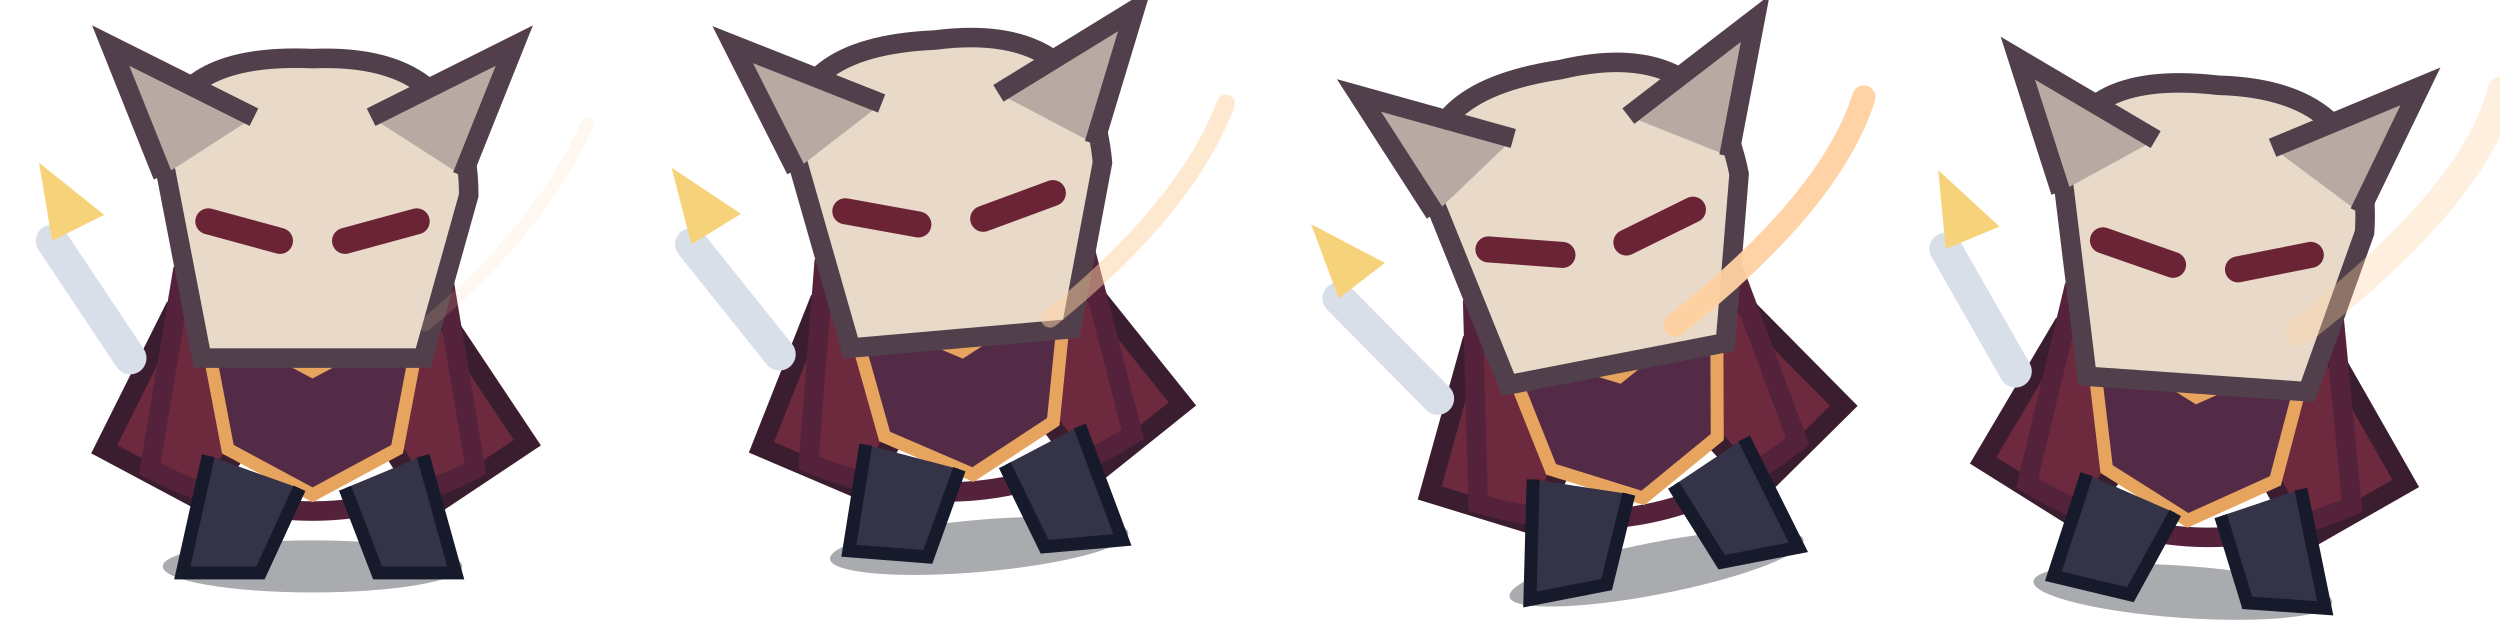
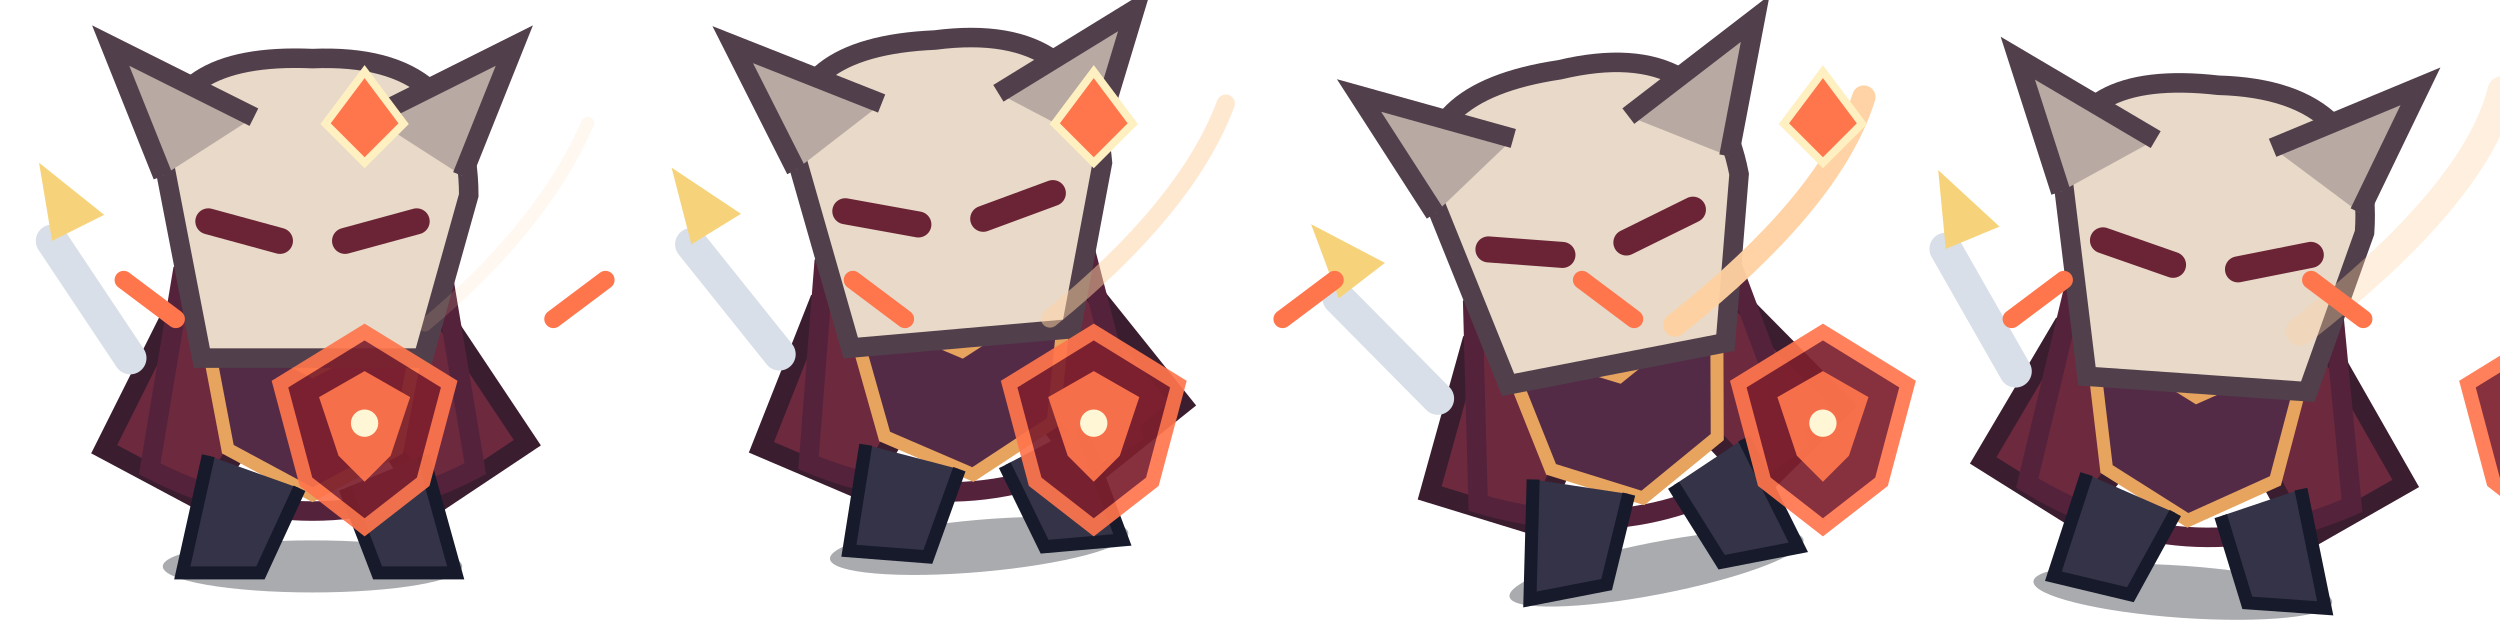
<svg xmlns="http://www.w3.org/2000/svg" viewBox="0 0 384 96">
  <g transform="translate(0,0)">
    <g transform="translate(0,0) rotate(0 48 48)">
      <ellipse cx="48" cy="87" rx="23" ry="4" fill="#080d19" opacity=".35" />
      <path d="M27 47 16 69 31 77 43 60M67 47 81 68 66 78 54 59" fill="#6d293d" stroke="#3b1d30" stroke-width="3" />
      <path d="M28 42Q48 32 68 42L73 72Q48 85 23 72Z" fill="url(#r)" stroke="#55223b" stroke-width="3" />
      <path d="M31 48 48 57 65 48 61 69 48 76 35 69Z" fill="#542b47" stroke="#e6a45f" stroke-width="2" />
      <path d="M25 24Q25 8 48 9Q72 8 72 30L65 55 31 55Z" fill="#e8d9c9" stroke="#51404b" stroke-width="3" />
      <path d="M25 27 17 7 39 18M71 27 79 7 57 18" fill="#b8a9a2" stroke="#51404b" stroke-width="3" />
      <path d="M32 34l11 3m21-3-11 3" stroke="#6b2435" stroke-width="4" stroke-linecap="round" />
      <path d="M20 55 8 37" stroke="#d8dfe8" stroke-width="5" stroke-linecap="round" />
      <path d="M8 37 6 25 16 33Z" fill="#f6d37b" />
      <path d="M32 70 28 88 40 88 46 75M53 75 58 88 70 88 65 70" fill="#343347" stroke="#161a2b" stroke-width="2" />
    </g>
    <path d="M65.28 49.92q18 -15 25 -31" fill="none" stroke="#ffd1a1" stroke-width="2" stroke-linecap="round" opacity="0.15" />
  </g>
  <g transform="translate(96,-1)">
    <g transform="translate(3,-2) rotate(-5 48 48)">
      <ellipse cx="48" cy="87" rx="23" ry="4" fill="#080d19" opacity=".35" />
      <path d="M27 47 16 69 31 77 43 60M67 47 81 68 66 78 54 59" fill="#6d293d" stroke="#3b1d30" stroke-width="3" />
      <path d="M28 42Q48 32 68 42L73 72Q48 85 23 72Z" fill="url(#r)" stroke="#55223b" stroke-width="3" />
      <path d="M31 48 48 57 65 48 61 69 48 76 35 69Z" fill="#542b47" stroke="#e6a45f" stroke-width="2" />
      <path d="M25 24Q25 8 48 9Q72 8 72 30L65 55 31 55Z" fill="#e8d9c9" stroke="#51404b" stroke-width="3" />
      <path d="M25 27 17 7 39 18M71 27 79 7 57 18" fill="#b8a9a2" stroke="#51404b" stroke-width="3" />
      <path d="M32 34l11 3m21-3-11 3" stroke="#6b2435" stroke-width="4" stroke-linecap="round" />
      <path d="M20 55 8 37" stroke="#d8dfe8" stroke-width="5" stroke-linecap="round" />
      <path d="M8 37 6 25 16 33Z" fill="#f6d37b" />
      <path d="M32 70 28 86 40 88 46 75M53 75 58 88 70 88 65 70" fill="#343347" stroke="#161a2b" stroke-width="2" />
    </g>
    <path d="M65.28 49.92q21 -17 27 -33" fill="none" stroke="#ffd1a1" stroke-width="2.8" stroke-linecap="round" opacity="0.5" />
  </g>
  <g transform="translate(192,0)">
    <g transform="translate(7,1) rotate(-11 48 48)">
      <ellipse cx="48" cy="87" rx="23" ry="4" fill="#080d19" opacity=".35" />
      <path d="M27 47 16 69 31 77 43 60M67 47 81 68 66 78 54 59" fill="#6d293d" stroke="#3b1d30" stroke-width="3" />
      <path d="M28 42Q48 32 68 42L73 72Q48 85 23 72Z" fill="url(#r)" stroke="#55223b" stroke-width="3" />
      <path d="M31 48 48 57 65 48 61 69 48 76 35 69Z" fill="#542b47" stroke="#e6a45f" stroke-width="2" />
      <path d="M25 24Q25 8 48 9Q72 8 72 30L65 55 31 55Z" fill="#e8d9c9" stroke="#51404b" stroke-width="3" />
      <path d="M25 27 17 7 39 18M71 27 79 7 57 18" fill="#b8a9a2" stroke="#51404b" stroke-width="3" />
      <path d="M32 34l11 3m21-3-11 3" stroke="#6b2435" stroke-width="4" stroke-linecap="round" />
      <path d="M20 55 8 37" stroke="#d8dfe8" stroke-width="5" stroke-linecap="round" />
      <path d="M8 37 6 25 16 33Z" fill="#f6d37b" />
      <path d="M32 70 28 88 40 88 46 75M53 75 58 88 70 88 65 70" fill="#343347" stroke="#161a2b" stroke-width="2" />
    </g>
    <path d="M65.28 49.92q24 -19 29 -35" fill="none" stroke="#ffd1a1" stroke-width="3.6" stroke-linecap="round" opacity="0.95" />
  </g>
  <g transform="translate(288,1)">
    <g transform="translate(2,3) rotate(4 48 48)">
      <ellipse cx="48" cy="87" rx="23" ry="4" fill="#080d19" opacity=".35" />
      <path d="M27 47 16 69 31 77 43 60M67 47 81 68 66 78 54 59" fill="#6d293d" stroke="#3b1d30" stroke-width="3" />
      <path d="M28 42Q48 32 68 42L73 72Q48 85 23 72Z" fill="url(#r)" stroke="#55223b" stroke-width="3" />
      <path d="M31 48 48 57 65 48 61 69 48 76 35 69Z" fill="#542b47" stroke="#e6a45f" stroke-width="2" />
      <path d="M25 24Q25 8 48 9Q72 8 72 30L65 55 31 55Z" fill="#e8d9c9" stroke="#51404b" stroke-width="3" />
      <path d="M25 27 17 7 39 18M71 27 79 7 57 18" fill="#b8a9a2" stroke="#51404b" stroke-width="3" />
      <path d="M32 34l11 3m21-3-11 3" stroke="#6b2435" stroke-width="4" stroke-linecap="round" />
      <path d="M20 55 8 37" stroke="#d8dfe8" stroke-width="5" stroke-linecap="round" />
      <path d="M8 37 6 25 16 33Z" fill="#f6d37b" />
      <path d="M32 70 28 86 40 88 46 75M53 75 58 88 70 88 65 70" fill="#343347" stroke="#161a2b" stroke-width="2" />
    </g>
    <path d="M65.28 49.92q27 -21 31 -37" fill="none" stroke="#ffd1a1" stroke-width="4.4" stroke-linecap="round" opacity="0.35" />
  </g>
+   <g transform="translate(0,0)" opacity="1">
+     <path d="M43 59 56 51 69 59 65 74 56 81 47 74Z" fill="#7d202e" stroke="#ff754c" stroke-width="2.2" opacity=".92" />
+     <path d="M49 61 56 57 63 61 60 70 56 74 52 70Z" fill="#ff754c" opacity=".92" />
+     <path d="M50 19 56 11 62 19 56 25Z" fill="#ff754c" stroke="#fff0c2" stroke-width="1.2" />
+     <path d="M27 49 19 43M85 49 93 43" stroke="#ff754c" stroke-width="2.8" stroke-linecap="round" />
+     <circle cx="56" cy="65" r="2.1" fill="#fff6d5" />
+   </g>
+   <g transform="translate(112,0)" opacity="1">
+     <path d="M43 59 56 51 69 59 65 74 56 81 47 74Z" fill="#7d202e" stroke="#ff754c" stroke-width="2.2" opacity=".92" />
+     <path d="M49 61 56 57 63 61 60 70 56 74 52 70Z" fill="#ff754c" opacity=".92" />
+     <path d="M50 19 56 11 62 19 56 25Z" fill="#ff754c" stroke="#fff0c2" stroke-width="1.2" />
+     <path d="M27 49 19 43M85 49 93 43" stroke="#ff754c" stroke-width="2.8" stroke-linecap="round" />
+     <circle cx="56" cy="65" r="2.1" fill="#fff6d5" />
+   </g>
+   <g transform="translate(224,0)" opacity="1">
+     <path d="M43 59 56 51 69 59 65 74 56 81 47 74Z" fill="#7d202e" stroke="#ff754c" stroke-width="2.2" opacity=".92" />
+     <path d="M49 61 56 57 63 61 60 70 56 74 52 70Z" fill="#ff754c" opacity=".92" />
+     <path d="M50 19 56 11 62 19 56 25Z" fill="#ff754c" stroke="#fff0c2" stroke-width="1.2" />
+     <path d="M27 49 19 43M85 49 93 43" stroke="#ff754c" stroke-width="2.8" stroke-linecap="round" />
+     <circle cx="56" cy="65" r="2.1" fill="#fff6d5" />
+   </g>
+   <g transform="translate(336,0)" opacity="1">
+     <path d="M43 59 56 51 69 59 65 74 56 81 47 74Z" fill="#7d202e" stroke="#ff754c" stroke-width="2.2" opacity=".92" />
+     <path d="M49 61 56 57 63 61 60 70 56 74 52 70Z" fill="#ff754c" opacity=".92" />
+     <path d="M50 19 56 11 62 19 56 25Z" fill="#ff754c" stroke="#fff0c2" stroke-width="1.2" />
+     <path d="M27 49 19 43M85 49 93 43" stroke="#ff754c" stroke-width="2.8" stroke-linecap="round" />
+     <circle cx="56" cy="65" r="2.1" fill="#fff6d5" />
+   </g>
</svg>
